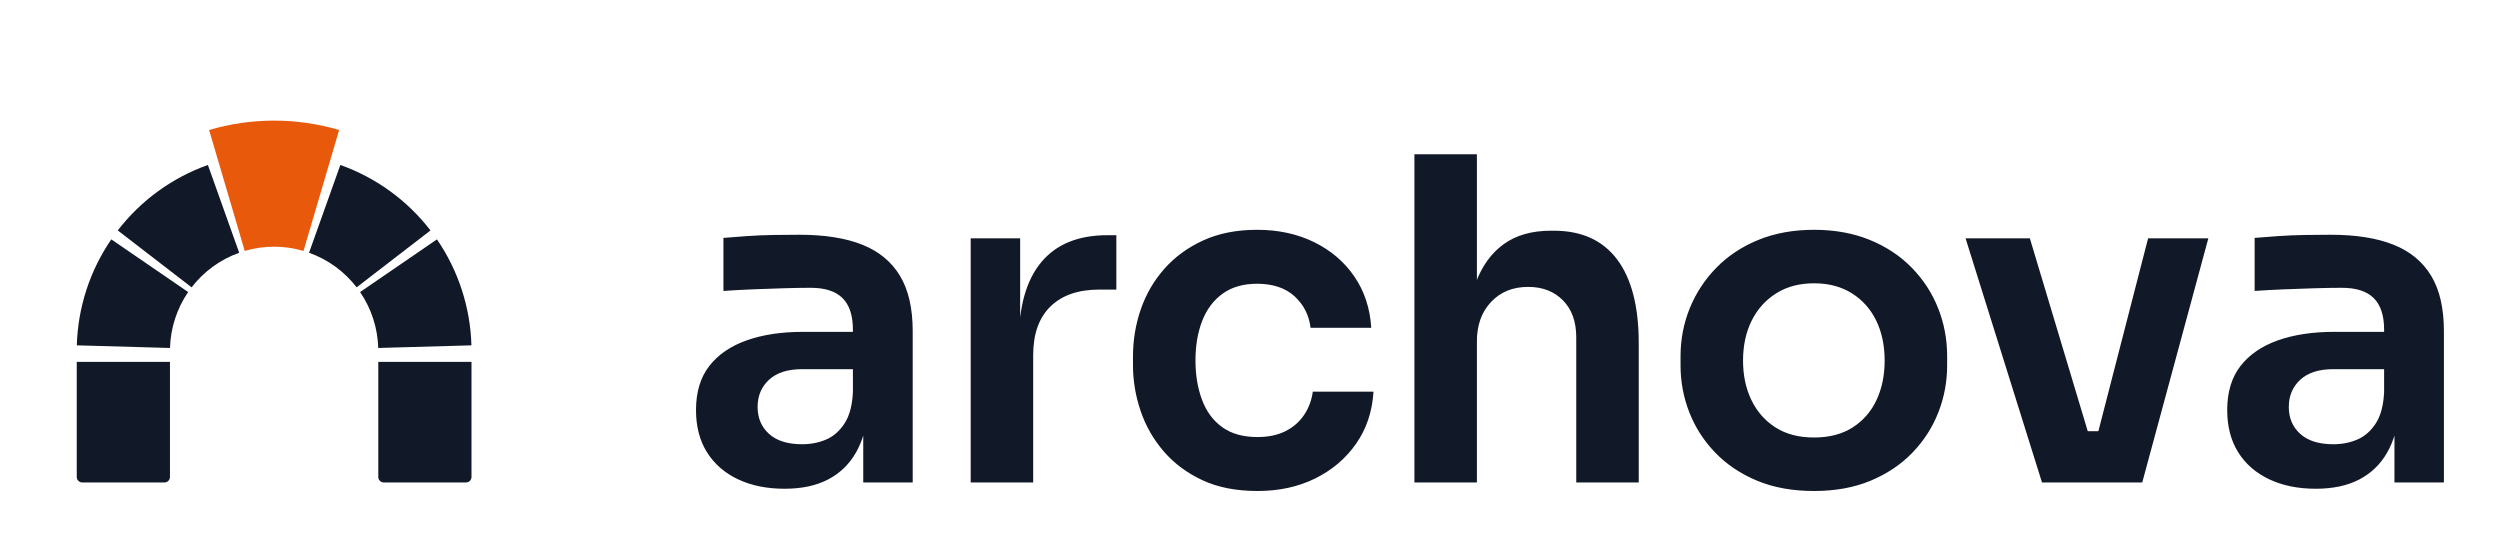
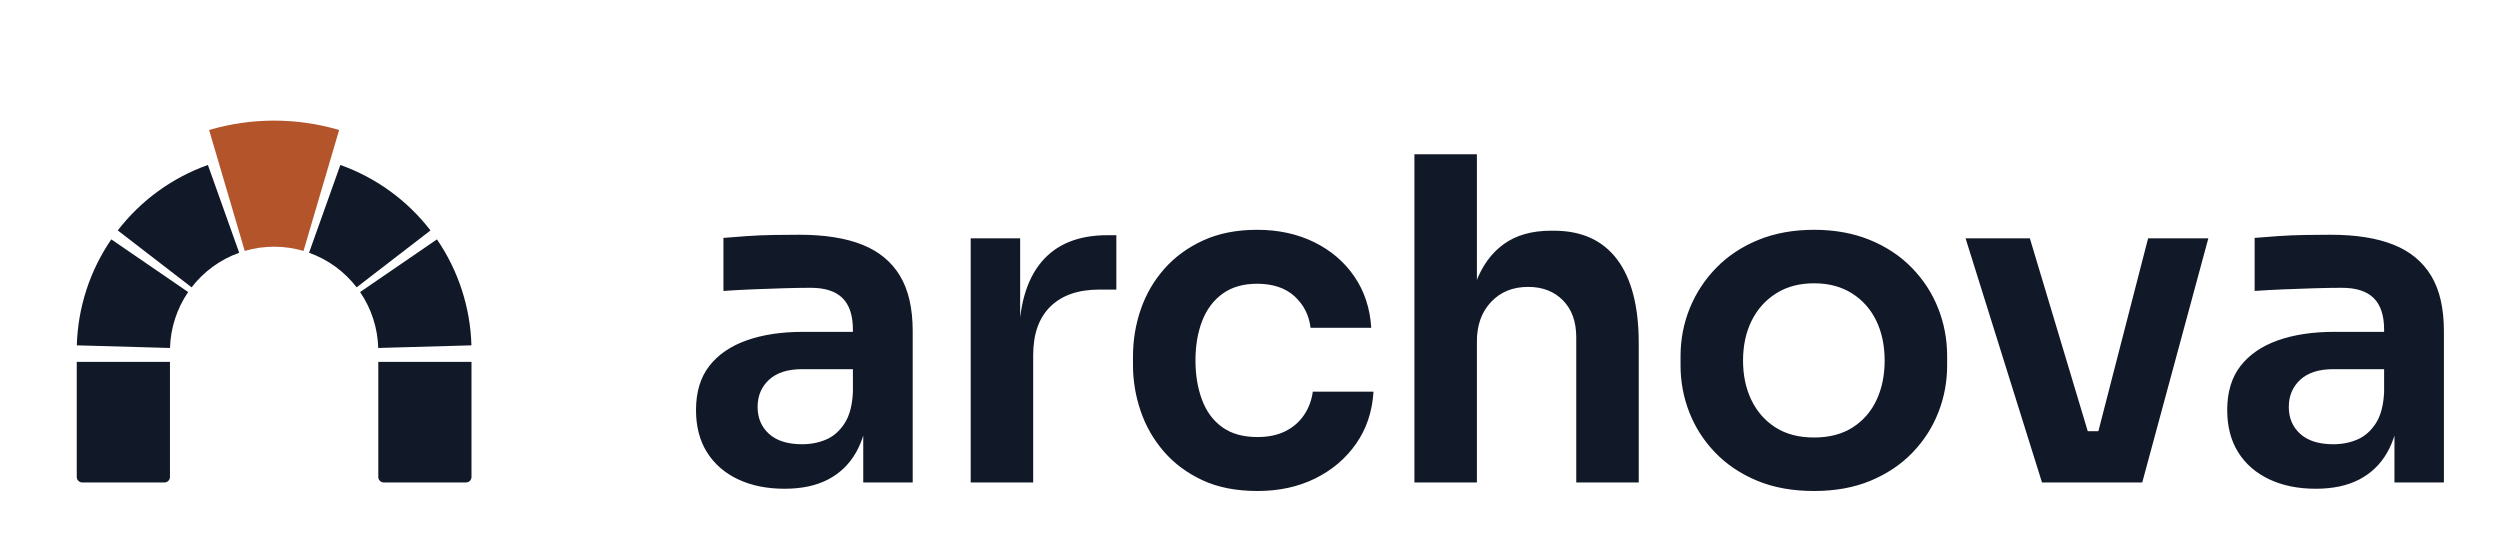
<svg xmlns="http://www.w3.org/2000/svg" viewBox="0 0 456 100" width="456" height="100" role="img">
  <g>
    <path fill="#111827" d="M31.01 63.47L14.01 62.99A36 36 0 0 1 20.30 43.66L34.32 53.27A19 19 0 0 0 31.01 63.47Z" />
    <path fill="#111827" d="M34.95 52.41L21.48 42.03A36 36 0 0 1 37.92 30.09L43.63 46.10A19 19 0 0 0 34.95 52.41Z" />
-     <path fill="#E8590C" d="M44.64 45.77L38.14 23.71A42 42 0 0 1 61.86 23.71L55.36 45.77A19 19 0 0 0 44.64 45.77Z" />
+     <path fill="#B4542A" d="M44.64 45.77L38.14 23.71A42 42 0 0 1 61.86 23.71L55.36 45.77A19 19 0 0 0 44.64 45.77Z" />
    <path fill="#111827" d="M56.37 46.10L62.08 30.09A36 36 0 0 1 78.52 42.03L65.05 52.41A19 19 0 0 0 56.37 46.10Z" />
    <path fill="#111827" d="M65.68 53.27L79.70 43.66A36 36 0 0 1 85.99 62.99L68.99 63.47A19 19 0 0 0 65.68 53.27Z" />
    <path fill="#111827" d="M14 66H31V87A1 1 0 0 1 30 88H15A1 1 0 0 1 14 87Z" />
    <path fill="#111827" d="M69 66H86V87A1 1 0 0 1 85 88H70A1 1 0 0 1 69 87Z" />
  </g>
  <path fill="#111827" d="M157.456 88.0V74.798H155.57V60.12Q155.57 56.266 153.684 54.38Q151.798 52.494 147.862 52.494Q145.812 52.494 142.942 52.576Q140.072 52.658 137.161 52.781Q134.25 52.904 131.954 53.068V43.392Q133.84 43.228 136.218 43.064Q138.596 42.9 141.097 42.859Q143.598 42.818 145.812 42.818Q152.7 42.818 157.251 44.622Q161.802 46.426 164.139 50.28Q166.476 54.134 166.476 60.366V88.0ZM143.106 89.148Q138.268 89.148 134.619 87.426Q130.97 85.704 128.961 82.506Q126.952 79.308 126.952 74.798Q126.952 69.878 129.371 66.762Q131.79 63.646 136.177 62.088Q140.564 60.53 146.468 60.53H156.8V67.336H146.304Q142.368 67.336 140.277 69.263Q138.186 71.19 138.186 74.224Q138.186 77.258 140.277 79.144Q142.368 81.03 146.304 81.03Q148.682 81.03 150.691 80.169Q152.7 79.308 154.053 77.217Q155.406 75.126 155.57 71.518L158.358 74.716Q157.948 79.39 156.103 82.588Q154.258 85.786 151.019 87.467Q147.78 89.148 143.106 89.148Z M177.054 88.0V43.474H186.074V62.334H185.828Q185.828 52.74 189.928 47.82Q194.028 42.9 201.982 42.9H203.622V52.822H200.506Q194.766 52.822 191.609 55.897Q188.452 58.972 188.452 64.794V88.0Z M229.37 89.558Q223.548 89.558 219.325 87.59Q215.102 85.622 212.273 82.342Q209.444 79.062 208.05 74.962Q206.656 70.862 206.656 66.598V65.04Q206.656 60.53 208.091 56.389Q209.526 52.248 212.396 49.009Q215.266 45.77 219.489 43.843Q223.712 41.916 229.288 41.916Q235.11 41.916 239.702 44.171Q244.294 46.426 247.041 50.444Q249.788 54.462 250.116 59.792H239.046Q238.636 56.348 236.135 54.052Q233.634 51.756 229.288 51.756Q225.516 51.756 223.015 53.56Q220.514 55.364 219.284 58.521Q218.054 61.678 218.054 65.778Q218.054 69.714 219.243 72.912Q220.432 76.11 222.933 77.914Q225.434 79.718 229.37 79.718Q232.322 79.718 234.454 78.652Q236.586 77.586 237.857 75.7Q239.128 73.814 239.456 71.436H250.526Q250.198 76.848 247.369 80.907Q244.54 84.966 239.907 87.262Q235.274 89.558 229.37 89.558Z M257.988 88.0V28.14H269.386V63.072H267.418Q267.418 56.348 269.14 51.674Q270.862 47.0 274.265 44.54Q277.668 42.08 282.916 42.08H283.408Q291.034 42.08 294.97 47.328Q298.906 52.576 298.906 62.58V88.0H287.508V61.514Q287.508 57.25 285.089 54.79Q282.67 52.33 278.734 52.33Q274.552 52.33 271.969 55.077Q269.386 57.824 269.386 62.252V88.0Z M330.886 89.558Q324.982 89.558 320.472 87.672Q315.962 85.786 312.846 82.547Q309.73 79.308 308.131 75.208Q306.532 71.108 306.532 66.68V64.958Q306.532 60.366 308.213 56.225Q309.894 52.084 313.051 48.845Q316.208 45.606 320.718 43.761Q325.228 41.916 330.886 41.916Q336.544 41.916 341.054 43.761Q345.564 45.606 348.721 48.845Q351.878 52.084 353.518 56.225Q355.158 60.366 355.158 64.958V66.68Q355.158 71.108 353.559 75.208Q351.96 79.308 348.844 82.547Q345.728 85.786 341.218 87.672Q336.708 89.558 330.886 89.558ZM330.886 79.8Q335.068 79.8 337.938 77.955Q340.808 76.11 342.284 72.953Q343.76 69.796 343.76 65.778Q343.76 61.678 342.243 58.521Q340.726 55.364 337.815 53.519Q334.904 51.674 330.886 51.674Q326.868 51.674 323.957 53.519Q321.046 55.364 319.488 58.521Q317.93 61.678 317.93 65.778Q317.93 69.796 319.447 72.953Q320.964 76.11 323.834 77.955Q326.704 79.8 330.886 79.8Z M372.46 88.0 358.52 43.474H370.246L383.612 88.0ZM375.822 88.0V78.652H387.876V88.0ZM380.332 88.0 391.812 43.474H402.8L390.746 88.0Z M436.748 88.0V74.798H434.862V60.12Q434.862 56.266 432.976 54.38Q431.09 52.494 427.154 52.494Q425.104 52.494 422.234 52.576Q419.364 52.658 416.453 52.781Q413.542 52.904 411.246 53.068V43.392Q413.132 43.228 415.51 43.064Q417.888 42.9 420.389 42.859Q422.89 42.818 425.104 42.818Q431.992 42.818 436.543 44.622Q441.094 46.426 443.431 50.28Q445.768 54.134 445.768 60.366V88.0ZM422.398 89.148Q417.56 89.148 413.911 87.426Q410.262 85.704 408.253 82.506Q406.244 79.308 406.244 74.798Q406.244 69.878 408.663 66.762Q411.082 63.646 415.469 62.088Q419.856 60.53 425.76 60.53H436.092V67.336H425.596Q421.66 67.336 419.569 69.263Q417.478 71.19 417.478 74.224Q417.478 77.258 419.569 79.144Q421.66 81.03 425.596 81.03Q427.974 81.03 429.983 80.169Q431.992 79.308 433.345 77.217Q434.698 75.126 434.862 71.518L437.65 74.716Q437.24 79.39 435.395 82.588Q433.55 85.786 430.311 87.467Q427.072 89.148 422.398 89.148Z" />
</svg>
